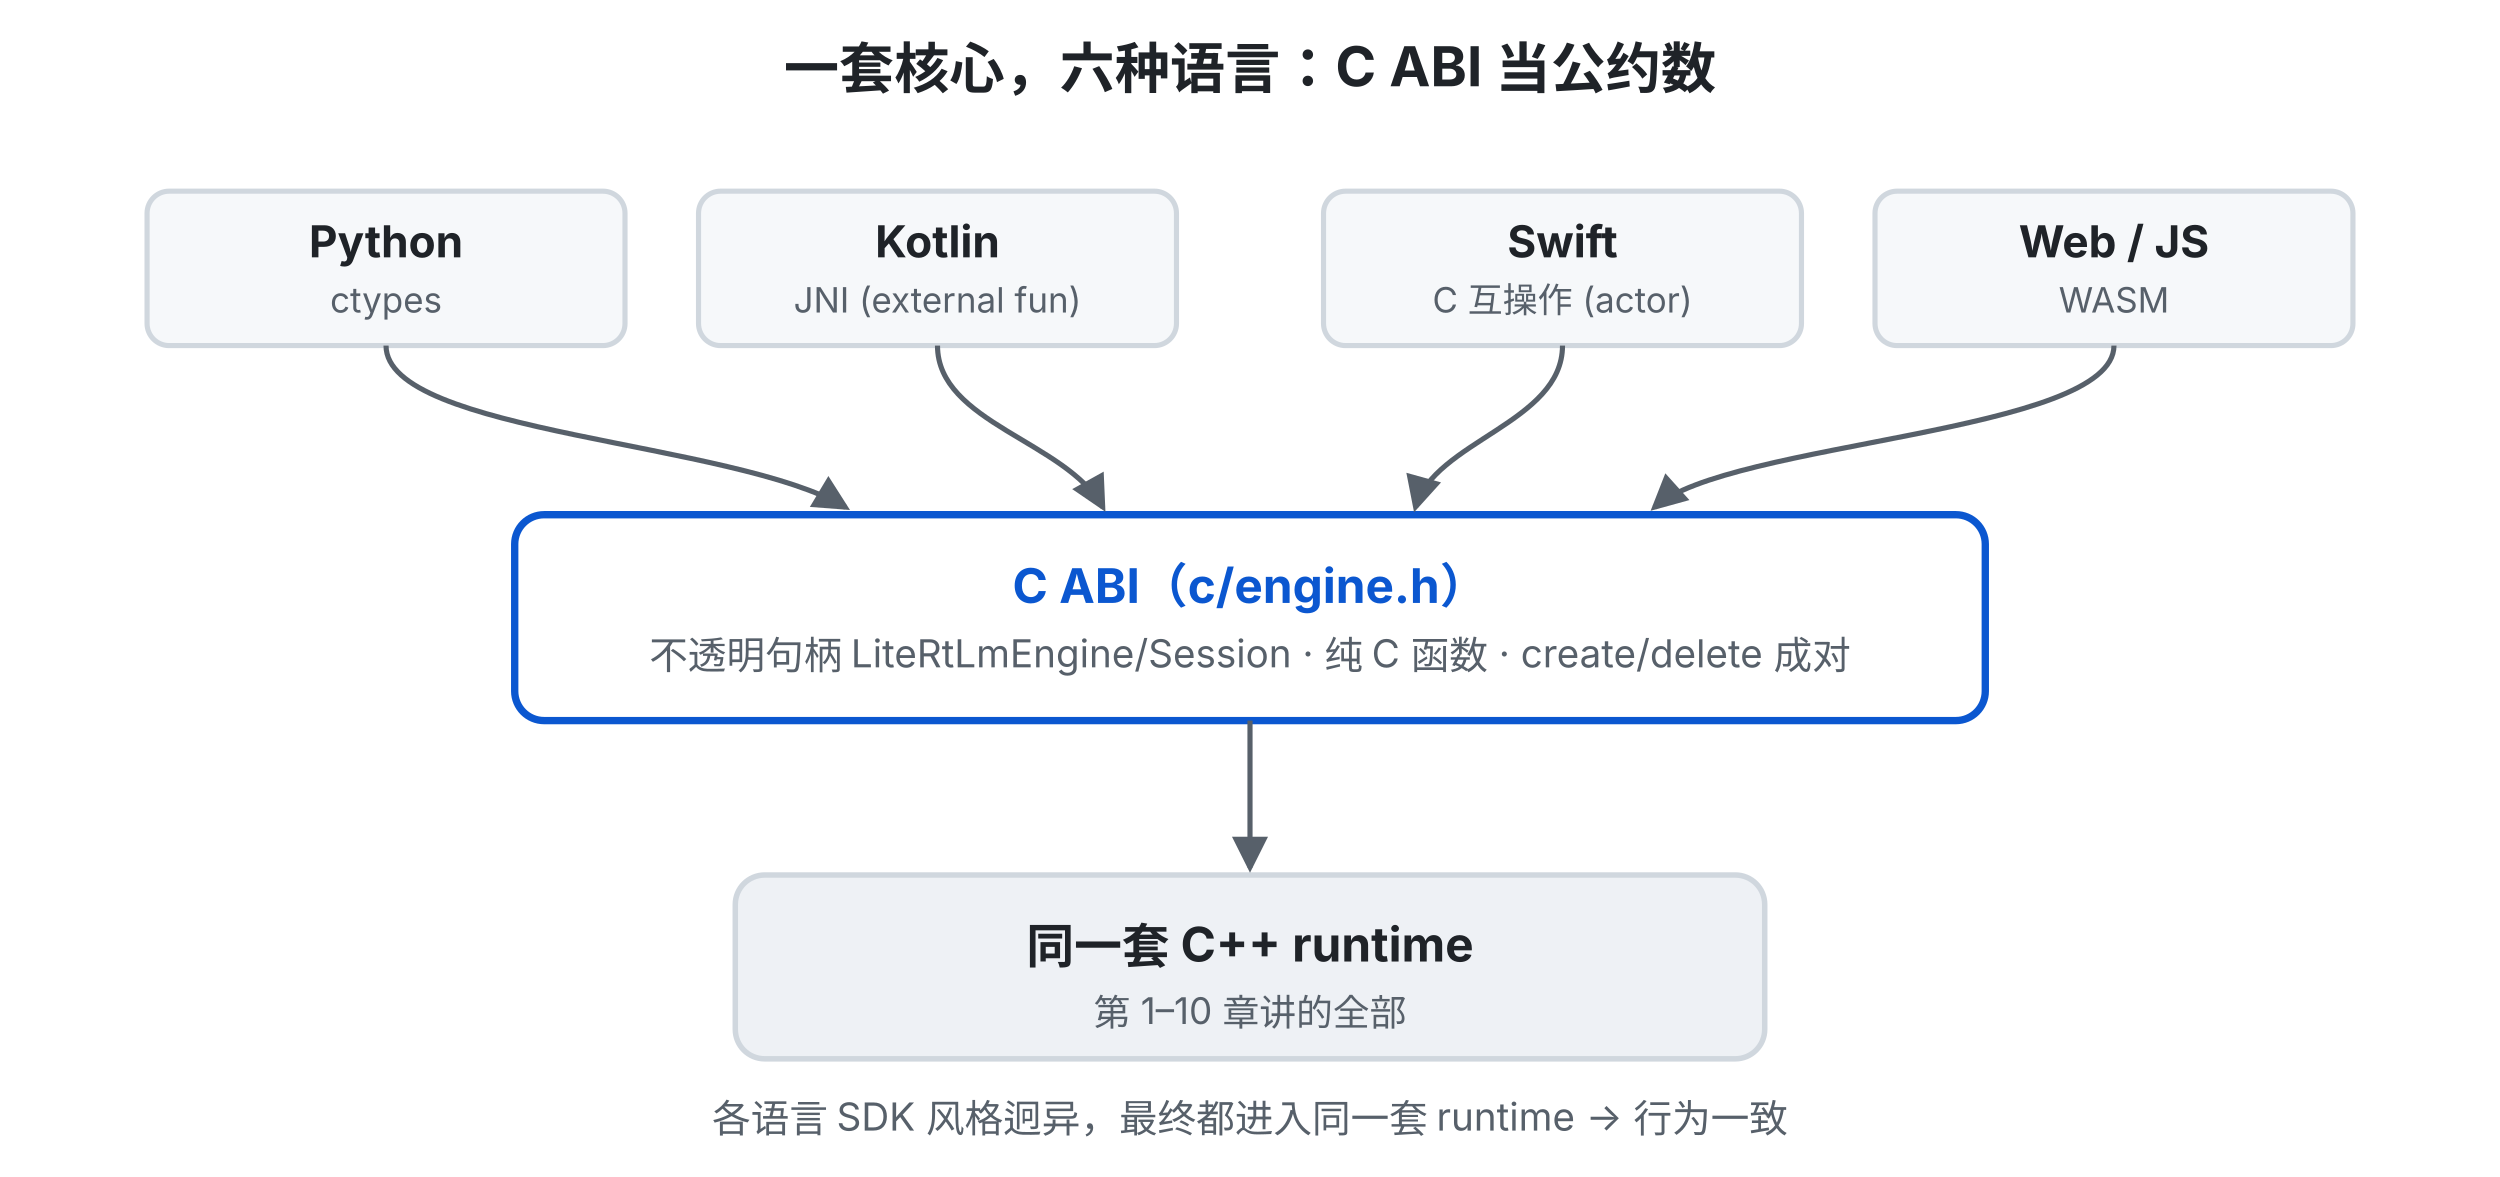
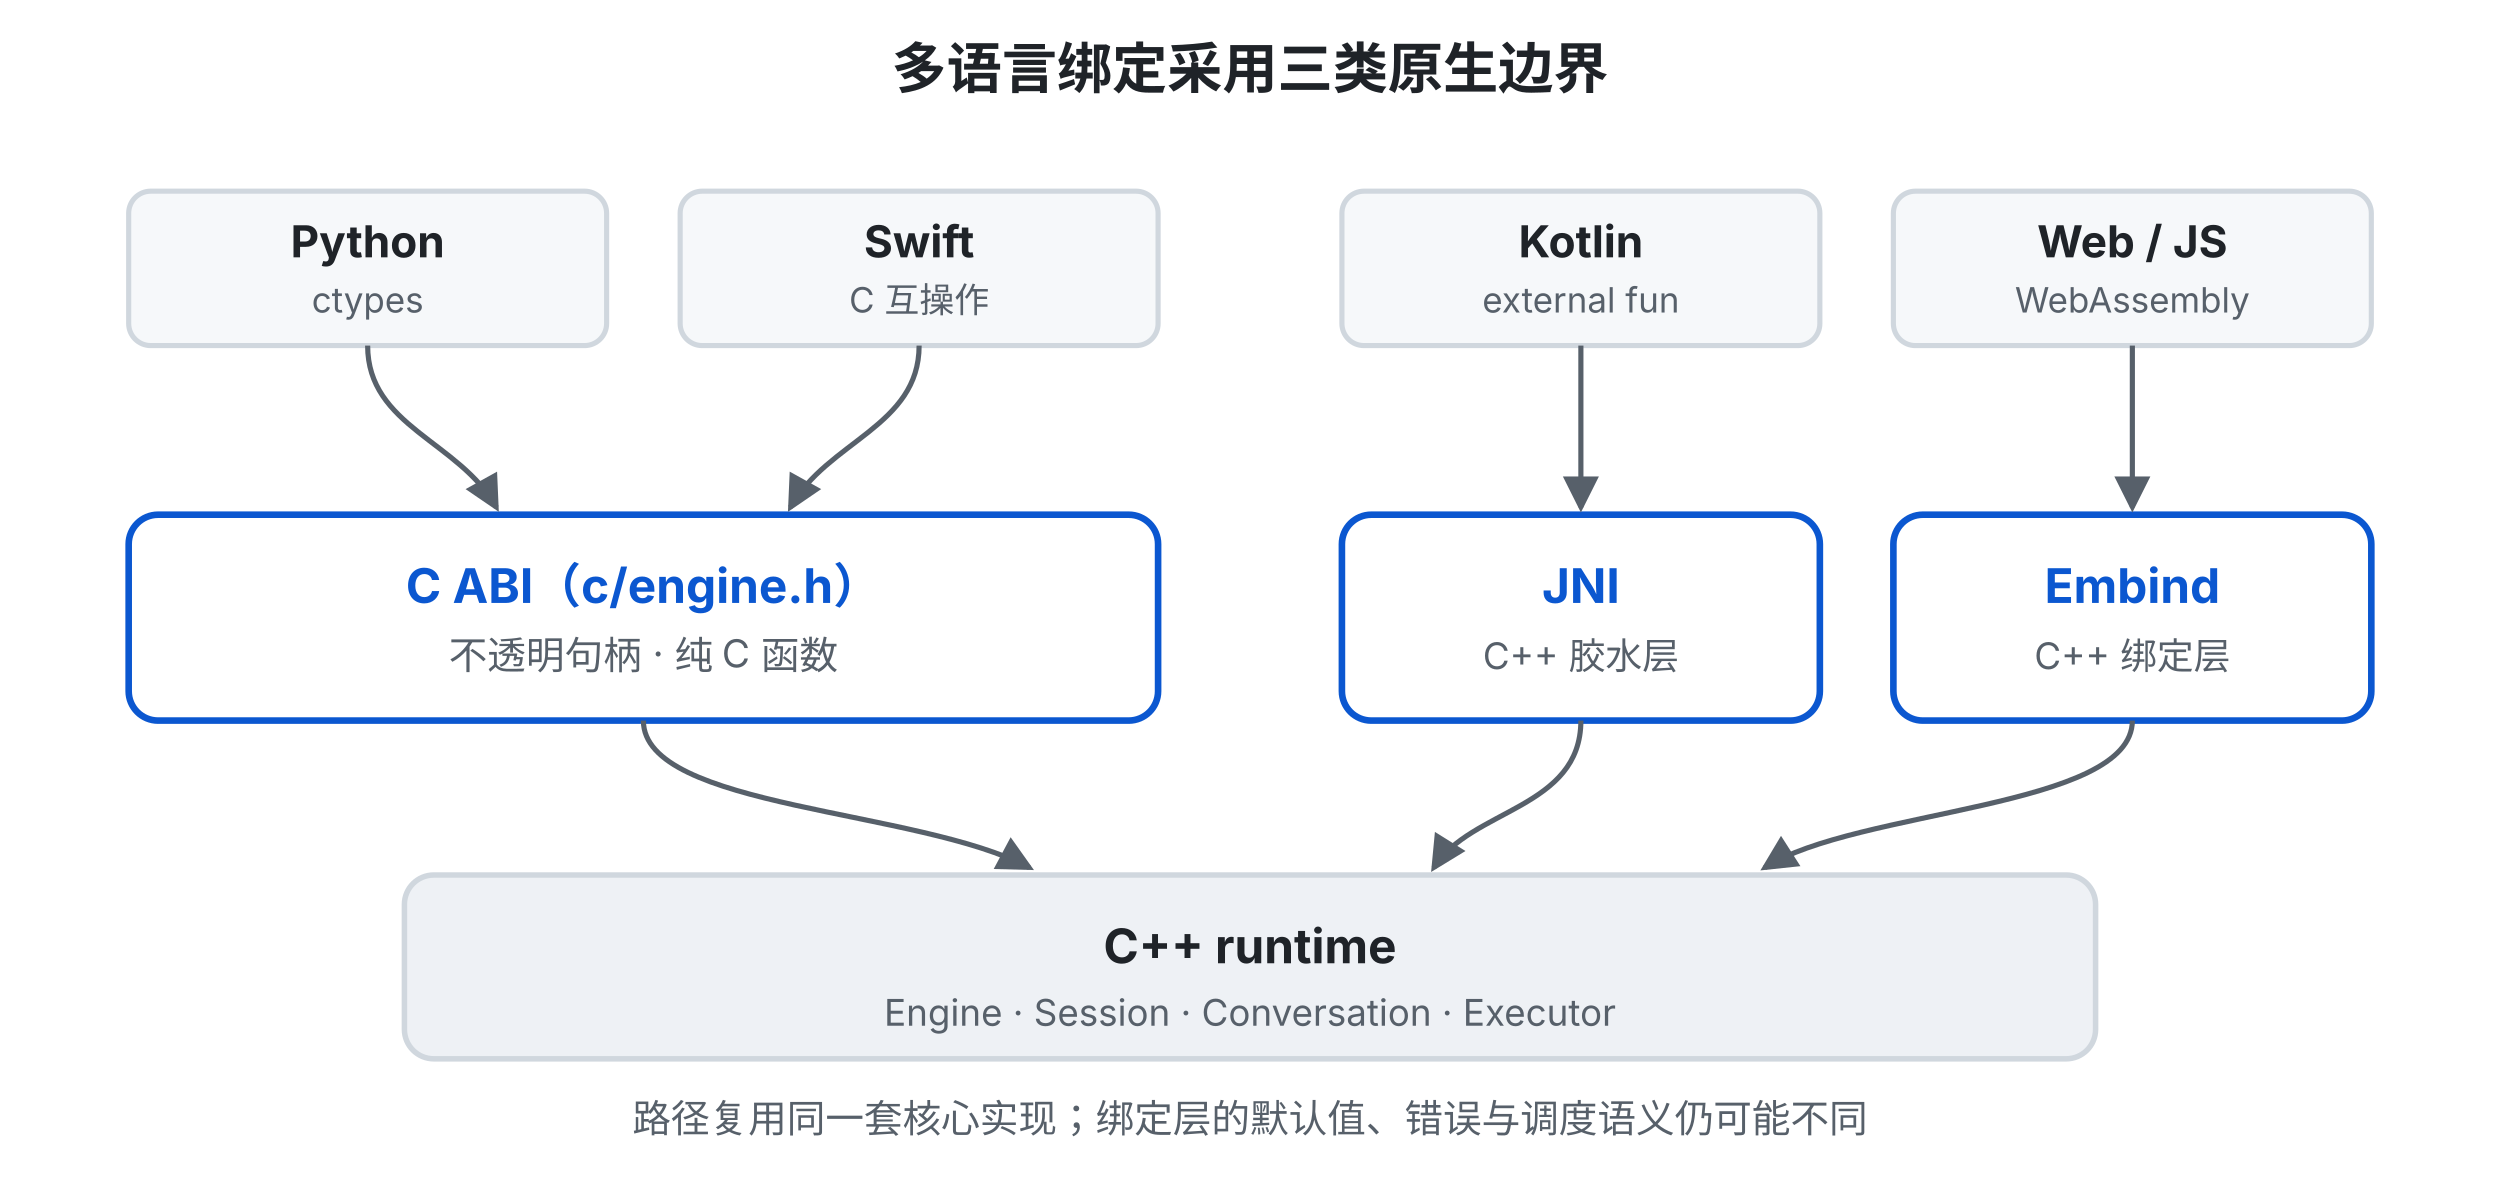
- <svg xmlns="http://www.w3.org/2000/svg" viewBox="0 0 680 320" width="680" height="320" role="img" aria-label="C ABI 桥与各语言绑定">
-   <style>
-     text { font-family: -apple-system, "PingFang SC", "Microsoft YaHei", sans-serif; }
-     .core { fill: var(--fig-surface-2, #eef1f5); stroke: var(--fig-border, #d0d7de); stroke-width: 1.5; }
-     .abi  { fill: var(--fig-bg, #fff); stroke: var(--fig-accent, #0b57d0); stroke-width: 2; }
-     .lang { fill: var(--fig-surface, #f6f8fa); stroke: var(--fig-border, #d0d7de); stroke-width: 1.4; }
-     .t  { fill: var(--fig-text, #1f2328); }
-     .ts { fill: var(--fig-text-soft, #57606a); }
-     .accent { fill: var(--fig-accent, #0b57d0); }
-     .edge { stroke: var(--fig-text-soft, #57606a); stroke-width: 1.4; fill: none; }
-   </style>
+ <svg xmlns="http://www.w3.org/2000/svg" viewBox="0 0 680 320" width="680" height="320" role="img" aria-label="Python 与 Swift 经 C ABI，Kotlin 经 JNI，Web 经 Embind 调用 C++ runtime">
  <defs>
+     <style>
+       text { font-family: -apple-system, "PingFang SC", "Microsoft YaHei", sans-serif; }
+       .core { fill: var(--fig-surface-2, #eef1f5); stroke: var(--fig-border, #d0d7de); stroke-width: 1.5; }
+       .boundary { fill: var(--fig-bg, #fff); stroke: var(--fig-accent, #0b57d0); stroke-width: 1.8; }
+       .lang { fill: var(--fig-surface, #f6f8fa); stroke: var(--fig-border, #d0d7de); stroke-width: 1.4; }
+       .t { fill: var(--fig-text, #1f2328); }
+       .ts { fill: var(--fig-text-soft, #57606a); }
+       .accent { fill: var(--fig-accent, #0b57d0); }
+       .edge { stroke: var(--fig-text-soft, #57606a); stroke-width: 1.4; fill: none; }
+     </style>
    <marker id="a11" orient="auto" markerWidth="8" markerHeight="8" refX="6" refY="3.5">
      <path d="M0,0 L7,3.5 L0,7 z" fill="var(--fig-text-soft, #57606a)" />
    </marker>
  </defs>
-   <text class="t" x="340" y="24" text-anchor="middle" style="font-size:15px;font-weight:700">一套核心，六种语言：C ABI 当公约数</text>
+   <text class="t" x="340" y="24" text-anchor="middle" style="font-size:15px;font-weight:700">多语言绑定采用三类原生边界</text>
  <g>
-     <rect class="lang" x="40" y="52" width="130" height="42" rx="6" />
-     <text class="t" x="105" y="70" text-anchor="middle" style="font-size:12px;font-weight:700">Python</text>
-     <text class="ts" x="105" y="85" text-anchor="middle" style="font-size:9.5px">ctypes</text>
-     <rect class="lang" x="190" y="52" width="130" height="42" rx="6" />
-     <text class="t" x="255" y="70" text-anchor="middle" style="font-size:12px;font-weight:700">Kotlin</text>
-     <text class="ts" x="255" y="85" text-anchor="middle" style="font-size:9.5px">JNI (external fun)</text>
-     <rect class="lang" x="360" y="52" width="130" height="42" rx="6" />
-     <text class="t" x="425" y="70" text-anchor="middle" style="font-size:12px;font-weight:700">Swift</text>
-     <text class="ts" x="425" y="85" text-anchor="middle" style="font-size:9.5px">C 互操作 (actor)</text>
-     <rect class="lang" x="510" y="52" width="130" height="42" rx="6" />
-     <text class="t" x="575" y="70" text-anchor="middle" style="font-size:12px;font-weight:700">Web / JS</text>
-     <text class="ts" x="575" y="85" text-anchor="middle" style="font-size:9.5px">WASM</text>
+     <rect class="lang" x="35" y="52" width="130" height="42" rx="6" />
+     <text class="t" x="100" y="70" text-anchor="middle" style="font-size:12px;font-weight:700">Python</text>
+     <text class="ts" x="100" y="85" text-anchor="middle" style="font-size:9.5px">ctypes</text>
+     <rect class="lang" x="185" y="52" width="130" height="42" rx="6" />
+     <text class="t" x="250" y="70" text-anchor="middle" style="font-size:12px;font-weight:700">Swift</text>
+     <text class="ts" x="250" y="85" text-anchor="middle" style="font-size:9.5px">C 互操作</text>
+     <rect class="lang" x="365" y="52" width="130" height="42" rx="6" />
+     <text class="t" x="430" y="70" text-anchor="middle" style="font-size:12px;font-weight:700">Kotlin</text>
+     <text class="ts" x="430" y="85" text-anchor="middle" style="font-size:9.5px">external fun</text>
+     <rect class="lang" x="515" y="52" width="130" height="42" rx="6" />
+     <text class="t" x="580" y="70" text-anchor="middle" style="font-size:12px;font-weight:700">Web / JS</text>
+     <text class="ts" x="580" y="85" text-anchor="middle" style="font-size:9.5px">WebAssembly</text>
  </g>
-   <rect class="abi" x="140" y="140" width="400" height="56" rx="8" />
-   <text class="accent" x="340" y="164" text-anchor="middle" style="font-size:13px;font-weight:700">C ABI（c/engine.h）</text>
-   <text class="ts" x="340" y="182" text-anchor="middle" style="font-size:10.5px">不透明句柄 LiteRtLmEngine/Session · 纯 C 函数 · create/delete 成对</text>
-   <rect class="core" x="200" y="238" width="280" height="50" rx="8" />
-   <text class="t" x="340" y="262" text-anchor="middle" style="font-size:13px;font-weight:700">同一套 C++ runtime</text>
-   <text class="ts" x="340" y="279" text-anchor="middle" style="font-size:10px">第 1–10 章讲的全部</text>
-   <path class="edge" marker-end="url(#a11)" d="M105,94 C 105,118 200,120 230,138" />
-   <path class="edge" marker-end="url(#a11)" d="M255,94 C 255,115 290,120 300,138" />
-   <path class="edge" marker-end="url(#a11)" d="M425,94 C 425,115 390,120 385,138" />
-   <path class="edge" marker-end="url(#a11)" d="M575,94 C 575,118 470,120 450,138" />
-   <path class="edge" marker-end="url(#a11)" d="M340,196 V236" />
-   <text class="ts" x="340" y="308" text-anchor="middle" style="font-size:10.5px">各语言 SDK 风格迥异，最终都进入同一套 runtime → 行为一致</text>
+   <rect class="boundary" x="35" y="140" width="280" height="56" rx="8" />
+   <text class="accent" x="175" y="164" text-anchor="middle" style="font-size:13px;font-weight:700">C ABI（c/engine.h）</text>
+   <text class="ts" x="175" y="182" text-anchor="middle" style="font-size:10.5px">不透明句柄 · 纯 C 函数</text>
+   <rect class="boundary" x="365" y="140" width="130" height="56" rx="8" />
+   <text class="accent" x="430" y="164" text-anchor="middle" style="font-size:13px;font-weight:700">JNI</text>
+   <text class="ts" x="430" y="182" text-anchor="middle" style="font-size:10px">C++ 胶水层</text>
+   <rect class="boundary" x="515" y="140" width="130" height="56" rx="8" />
+   <text class="accent" x="580" y="164" text-anchor="middle" style="font-size:13px;font-weight:700">Embind</text>
+   <text class="ts" x="580" y="182" text-anchor="middle" style="font-size:10px">C++ 绑定层</text>
+   <rect class="core" x="110" y="238" width="460" height="50" rx="8" />
+   <text class="t" x="340" y="262" text-anchor="middle" style="font-size:13px;font-weight:700">C++ runtime</text>
+   <text class="ts" x="340" y="279" text-anchor="middle" style="font-size:10px">Engine · Session · Conversation · Executor</text>
+   <path class="edge" marker-end="url(#a11)" d="M100,94 C100,116 125,120 135,138" />
+   <path class="edge" marker-end="url(#a11)" d="M250,94 C250,116 225,120 215,138" />
+   <path class="edge" marker-end="url(#a11)" d="M430,94 V138" />
+   <path class="edge" marker-end="url(#a11)" d="M580,94 V138" />
+   <path class="edge" marker-end="url(#a11)" d="M175,196 C175,220 250,220 280,236" />
+   <path class="edge" marker-end="url(#a11)" d="M430,196 C430,220 400,220 390,236" />
+   <path class="edge" marker-end="url(#a11)" d="M580,196 C580,220 505,220 480,236" />
+   <text class="ts" x="340" y="308" text-anchor="middle" style="font-size:10.5px">路径复用同一套核心实现；绑定层的默认值、错误与调度语义仍可能不同</text>
</svg>
